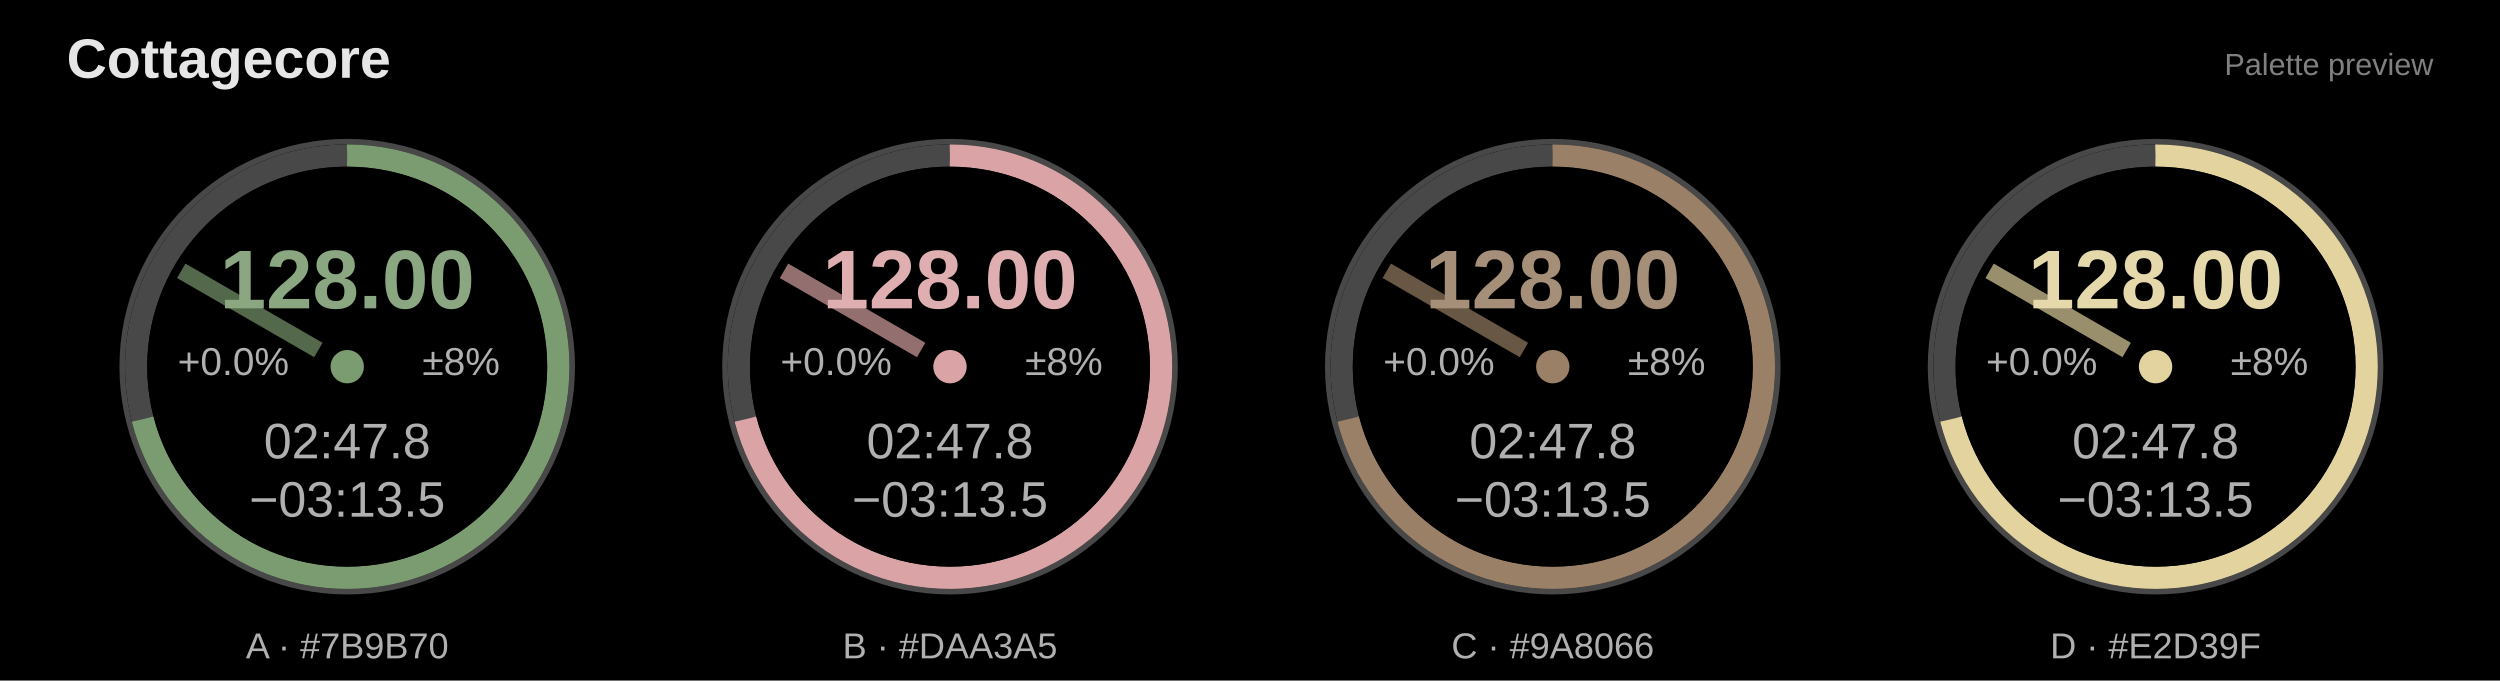
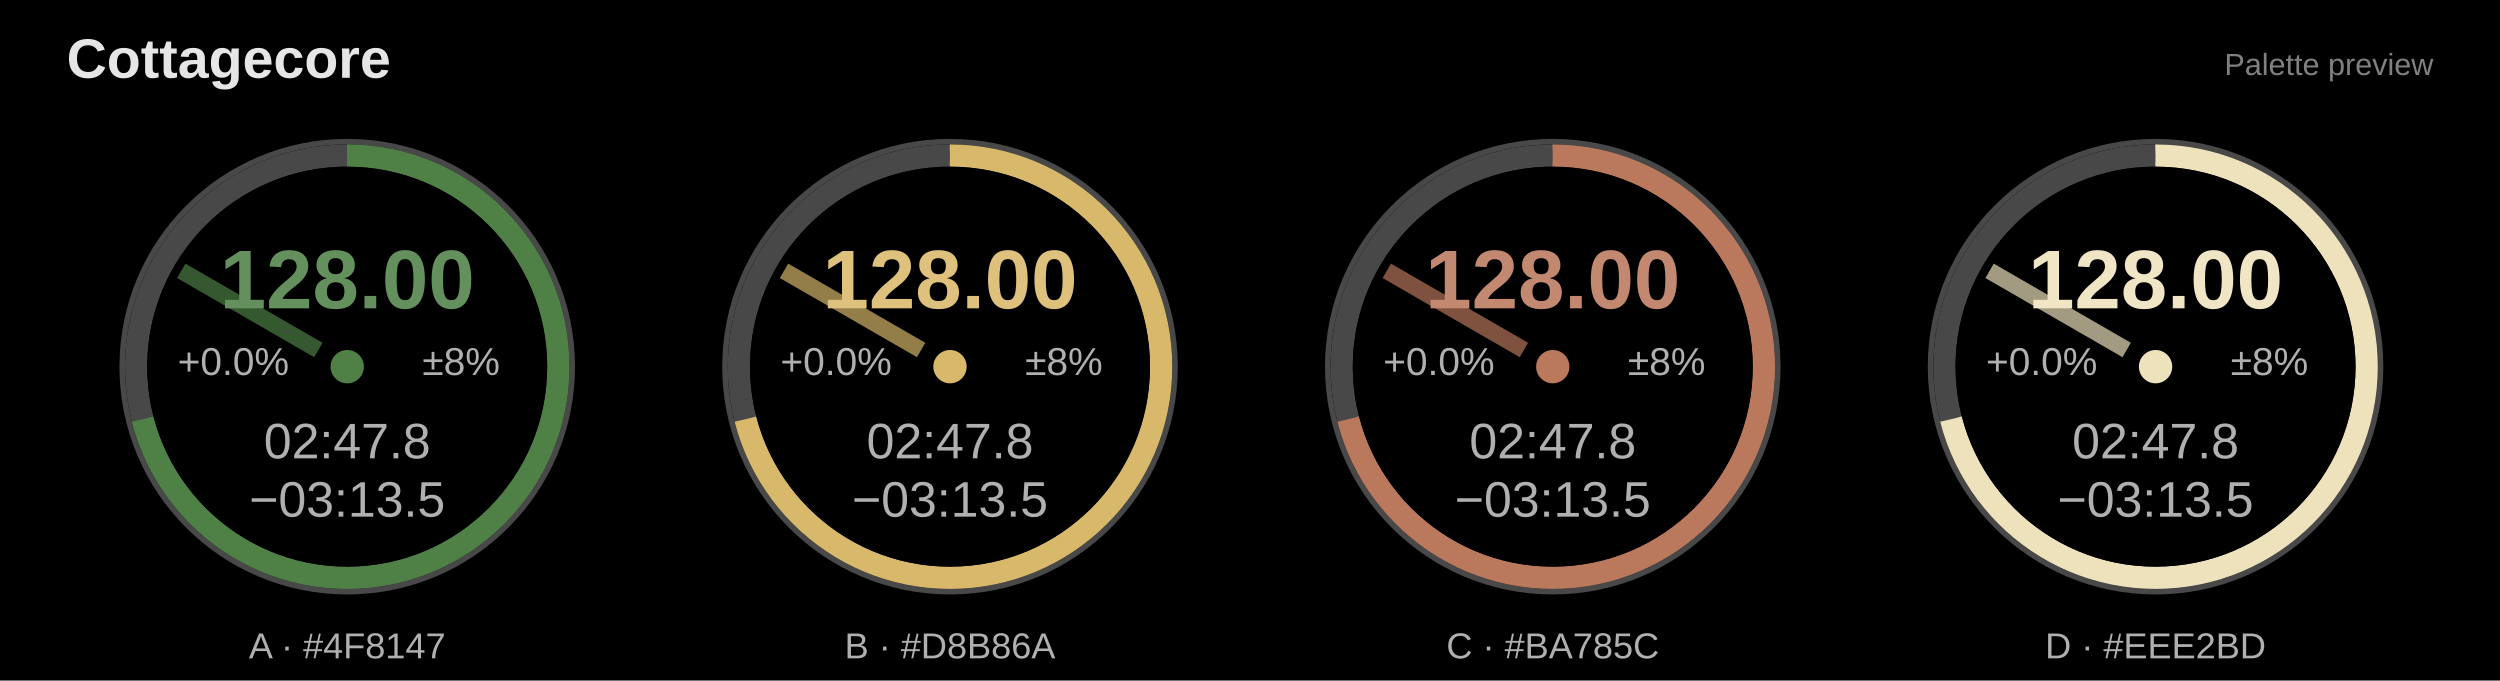
<svg xmlns="http://www.w3.org/2000/svg" width="900" height="245" viewBox="0 0 900 245" role="img" aria-labelledby="title desc">
  <style>text{font-family:Arial,Helvetica,sans-serif;font-variant-numeric:tabular-nums}</style>
  <rect width="900" height="245" fill="#000000" />
  <g transform="translate(0,0)">
    <text x="24" y="28" fill="#E6E6E6" font-size="20" text-anchor="start" font-weight="600">Cottagecore</text>
    <text x="876" y="27" fill="#808080" font-size="11" text-anchor="end" font-weight="400">Palette preview</text>
    <g transform="translate(43,50)">
      <circle cx="82" cy="82" r="81" fill="#000000" stroke="#484848" stroke-width="2" />
      <circle cx="82" cy="82" r="76" fill="none" stroke="#484848" stroke-width="8" />
-       <circle cx="82" cy="82" r="76" fill="none" stroke="#7B9B70" stroke-width="8" stroke-dasharray="339.041 138.481" transform="rotate(-90 82 82)" />
+       <circle cx="82" cy="82" r="76" fill="none" stroke="#4F8147" stroke-width="8" stroke-dasharray="339.041 138.481" transform="rotate(-90 82 82)" />
      <circle cx="82" cy="82" r="71.5" fill="#000000" stroke="#000000" />
-       <rect x="79" y="13" width="6" height="57" fill="#54694C" transform="rotate(-60 82 82)" />
-       <circle cx="82" cy="82" r="6" fill="#7B9B70" />
-       <text x="82" y="61" fill="#8BA781" font-size="30" text-anchor="middle" font-weight="700">128.00</text>
+       <rect x="79" y="13" width="6" height="57" fill="#365830" transform="rotate(-60 82 82)" />
+       <circle cx="82" cy="82" r="6" fill="#4F8147" />
+       <text x="82" y="61" fill="#64905D" font-size="30" text-anchor="middle" font-weight="700">128.00</text>
      <text x="41" y="85" fill="#B0B0B0" font-size="14" text-anchor="middle" font-weight="400">+0.0%</text>
      <text x="123" y="85" fill="#B0B0B0" font-size="14" text-anchor="middle" font-weight="400">±8%</text>
      <text x="82" y="115" fill="#B0B0B0" font-size="18" text-anchor="middle" font-weight="400">02:47.8</text>
      <text x="82" y="136" fill="#B0B0B0" font-size="18" text-anchor="middle" font-weight="400">−03:13.5</text>
-       <text x="82" y="187" fill="#B0B0B0" font-size="13" text-anchor="middle" font-weight="400">A  ·  #7B9B70</text>
+       <text x="82" y="187" fill="#B0B0B0" font-size="13" text-anchor="middle" font-weight="400">A  ·  #4F8147</text>
    </g>
    <g transform="translate(260,50)">
      <circle cx="82" cy="82" r="81" fill="#000000" stroke="#484848" stroke-width="2" />
      <circle cx="82" cy="82" r="76" fill="none" stroke="#484848" stroke-width="8" />
-       <circle cx="82" cy="82" r="76" fill="none" stroke="#DAA3A5" stroke-width="8" stroke-dasharray="339.041 138.481" transform="rotate(-90 82 82)" />
+       <circle cx="82" cy="82" r="76" fill="none" stroke="#D8B86A" stroke-width="8" stroke-dasharray="339.041 138.481" transform="rotate(-90 82 82)" />
      <circle cx="82" cy="82" r="71.5" fill="#000000" stroke="#000000" />
-       <rect x="79" y="13" width="6" height="57" fill="#946F70" transform="rotate(-60 82 82)" />
-       <circle cx="82" cy="82" r="6" fill="#DAA3A5" />
-       <text x="82" y="61" fill="#DEAEB0" font-size="30" text-anchor="middle" font-weight="700">128.00</text>
+       <rect x="79" y="13" width="6" height="57" fill="#937D48" transform="rotate(-60 82 82)" />
+       <circle cx="82" cy="82" r="6" fill="#D8B86A" />
+       <text x="82" y="61" fill="#DDC17C" font-size="30" text-anchor="middle" font-weight="700">128.00</text>
      <text x="41" y="85" fill="#B0B0B0" font-size="14" text-anchor="middle" font-weight="400">+0.0%</text>
      <text x="123" y="85" fill="#B0B0B0" font-size="14" text-anchor="middle" font-weight="400">±8%</text>
      <text x="82" y="115" fill="#B0B0B0" font-size="18" text-anchor="middle" font-weight="400">02:47.8</text>
      <text x="82" y="136" fill="#B0B0B0" font-size="18" text-anchor="middle" font-weight="400">−03:13.5</text>
-       <text x="82" y="187" fill="#B0B0B0" font-size="13" text-anchor="middle" font-weight="400">B  ·  #DAA3A5</text>
+       <text x="82" y="187" fill="#B0B0B0" font-size="13" text-anchor="middle" font-weight="400">B  ·  #D8B86A</text>
    </g>
    <g transform="translate(477,50)">
      <circle cx="82" cy="82" r="81" fill="#000000" stroke="#484848" stroke-width="2" />
      <circle cx="82" cy="82" r="76" fill="none" stroke="#484848" stroke-width="8" />
-       <circle cx="82" cy="82" r="76" fill="none" stroke="#9A8066" stroke-width="8" stroke-dasharray="339.041 138.481" transform="rotate(-90 82 82)" />
+       <circle cx="82" cy="82" r="76" fill="none" stroke="#BA785C" stroke-width="8" stroke-dasharray="339.041 138.481" transform="rotate(-90 82 82)" />
      <circle cx="82" cy="82" r="71.5" fill="#000000" stroke="#000000" />
-       <rect x="79" y="13" width="6" height="57" fill="#695745" transform="rotate(-60 82 82)" />
-       <circle cx="82" cy="82" r="6" fill="#9A8066" />
-       <text x="82" y="61" fill="#A68F78" font-size="30" text-anchor="middle" font-weight="700">128.00</text>
+       <rect x="79" y="13" width="6" height="57" fill="#7E523F" transform="rotate(-60 82 82)" />
+       <circle cx="82" cy="82" r="6" fill="#BA785C" />
+       <text x="82" y="61" fill="#C28870" font-size="30" text-anchor="middle" font-weight="700">128.00</text>
      <text x="41" y="85" fill="#B0B0B0" font-size="14" text-anchor="middle" font-weight="400">+0.0%</text>
      <text x="123" y="85" fill="#B0B0B0" font-size="14" text-anchor="middle" font-weight="400">±8%</text>
      <text x="82" y="115" fill="#B0B0B0" font-size="18" text-anchor="middle" font-weight="400">02:47.8</text>
      <text x="82" y="136" fill="#B0B0B0" font-size="18" text-anchor="middle" font-weight="400">−03:13.5</text>
-       <text x="82" y="187" fill="#B0B0B0" font-size="13" text-anchor="middle" font-weight="400">C  ·  #9A8066</text>
+       <text x="82" y="187" fill="#B0B0B0" font-size="13" text-anchor="middle" font-weight="400">C  ·  #BA785C</text>
    </g>
    <g transform="translate(694,50)">
      <circle cx="82" cy="82" r="81" fill="#000000" stroke="#484848" stroke-width="2" />
      <circle cx="82" cy="82" r="76" fill="none" stroke="#484848" stroke-width="8" />
-       <circle cx="82" cy="82" r="76" fill="none" stroke="#E2D39F" stroke-width="8" stroke-dasharray="339.041 138.481" transform="rotate(-90 82 82)" />
+       <circle cx="82" cy="82" r="76" fill="none" stroke="#EEE2BD" stroke-width="8" stroke-dasharray="339.041 138.481" transform="rotate(-90 82 82)" />
      <circle cx="82" cy="82" r="71.5" fill="#000000" stroke="#000000" />
-       <rect x="79" y="13" width="6" height="57" fill="#9A8F6C" transform="rotate(-60 82 82)" />
-       <circle cx="82" cy="82" r="6" fill="#E2D39F" />
-       <text x="82" y="61" fill="#E5D8AB" font-size="30" text-anchor="middle" font-weight="700">128.00</text>
+       <rect x="79" y="13" width="6" height="57" fill="#A29A81" transform="rotate(-60 82 82)" />
+       <circle cx="82" cy="82" r="6" fill="#EEE2BD" />
+       <text x="82" y="61" fill="#F0E5C5" font-size="30" text-anchor="middle" font-weight="700">128.00</text>
      <text x="41" y="85" fill="#B0B0B0" font-size="14" text-anchor="middle" font-weight="400">+0.0%</text>
      <text x="123" y="85" fill="#B0B0B0" font-size="14" text-anchor="middle" font-weight="400">±8%</text>
      <text x="82" y="115" fill="#B0B0B0" font-size="18" text-anchor="middle" font-weight="400">02:47.8</text>
      <text x="82" y="136" fill="#B0B0B0" font-size="18" text-anchor="middle" font-weight="400">−03:13.5</text>
-       <text x="82" y="187" fill="#B0B0B0" font-size="13" text-anchor="middle" font-weight="400">D  ·  #E2D39F</text>
+       <text x="82" y="187" fill="#B0B0B0" font-size="13" text-anchor="middle" font-weight="400">D  ·  #EEE2BD</text>
    </g>
  </g>
</svg>
